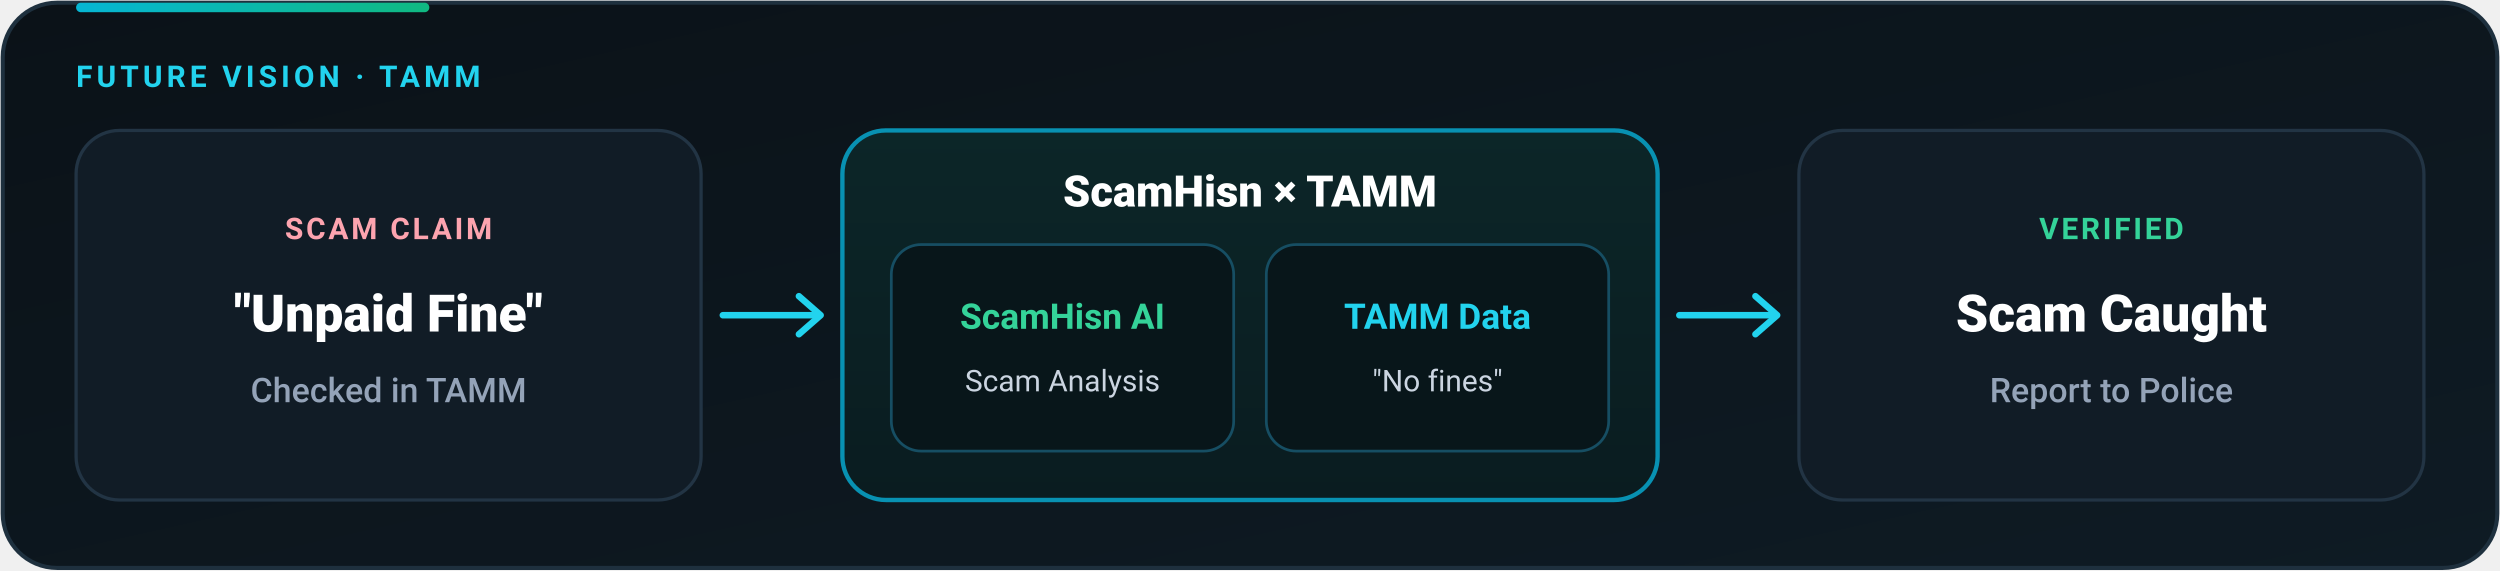
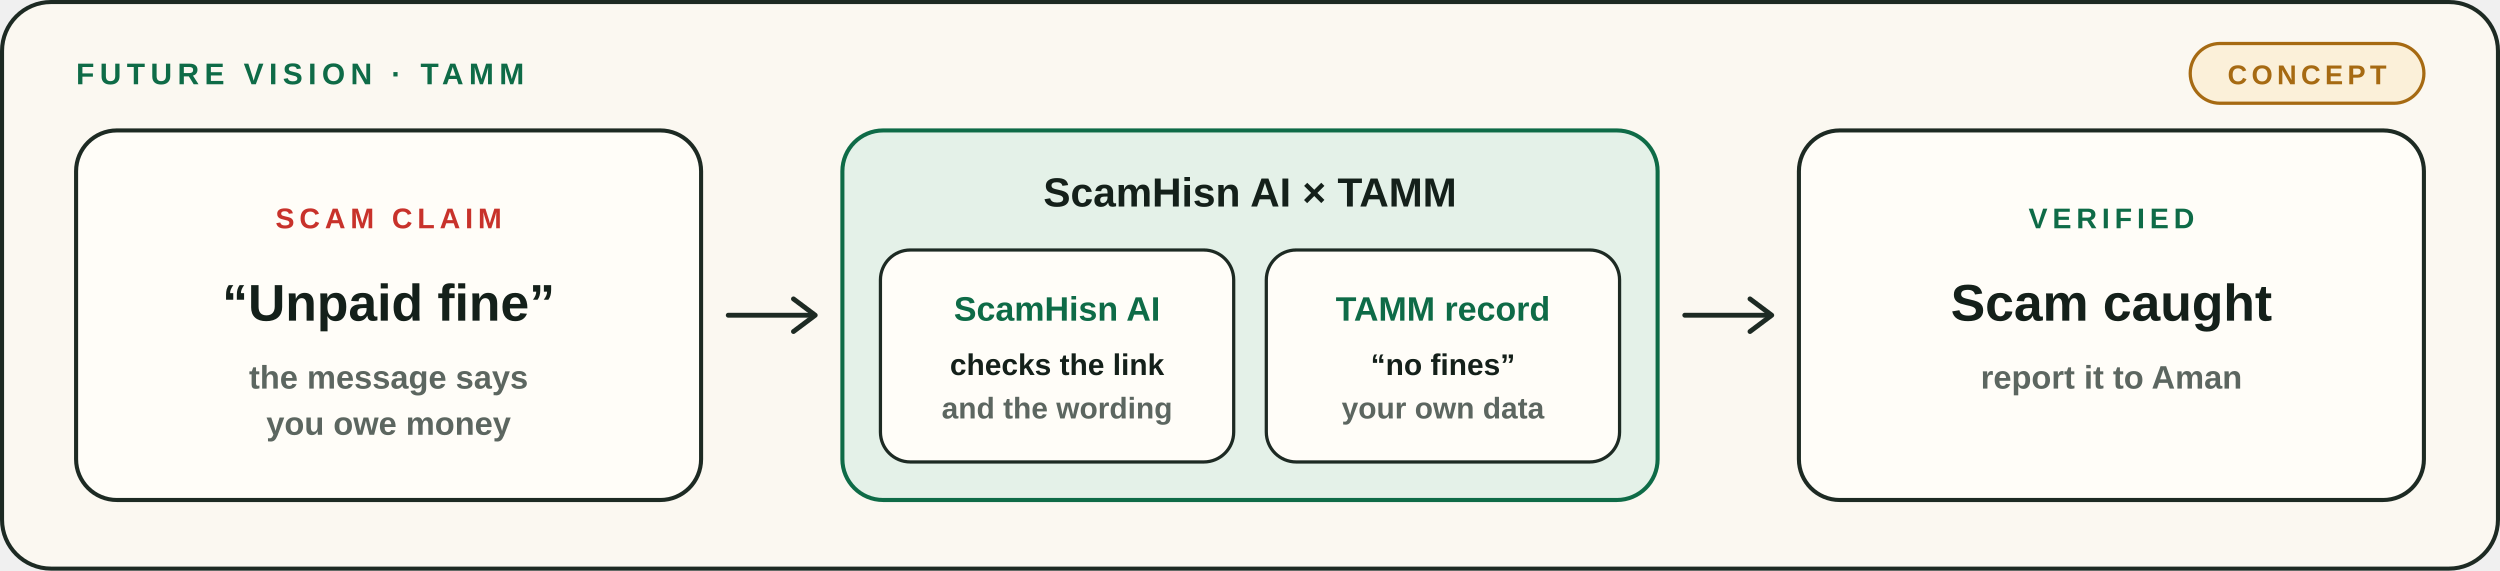
- <svg xmlns="http://www.w3.org/2000/svg" viewBox="0 0 920 210" width="920" height="210" role="img" aria-label="Future Vision TAMM Integration Flow">
-   <defs>
-     <linearGradient id="bg3" x1="0" y1="0" x2="1" y2="1">
-       <stop offset="0%" stop-color="#0b1218" />
-       <stop offset="100%" stop-color="#0e1b24" />
-     </linearGradient>
-     <linearGradient id="mid3" x1="0" y1="0" x2="0" y2="1">
-       <stop offset="0%" stop-color="#0c2628" />
-       <stop offset="100%" stop-color="#0a1c20" />
-     </linearGradient>
-     <linearGradient id="bar3" x1="0" y1="0" x2="1" y2="0">
-       <stop offset="0%" stop-color="#06b6d4" />
-       <stop offset="100%" stop-color="#10b981" />
-     </linearGradient>
-   </defs>
-   <rect x="1" y="1" width="918" height="208" rx="20" fill="url(#bg3)" stroke="#1e303e" stroke-width="1.5" />
-   <rect x="28" y="1" width="130" height="3.5" rx="1.75" fill="url(#bar3)" />
-   <text x="28" y="32" fill="#22d3ee" font-family="-apple-system, BlinkMacSystemFont, 'Segoe UI', Roboto, sans-serif" font-size="11" font-weight="700" letter-spacing="1.5">FUTURE VISION · TAMM</text>
-   <rect x="28" y="48" width="230" height="136" rx="16" fill="#111c26" stroke="#223444" stroke-width="1.2" />
-   <text x="143" y="88" text-anchor="middle" fill="#fda4af" font-family="-apple-system, BlinkMacSystemFont, 'Segoe UI', Roboto, sans-serif" font-size="11" font-weight="700" letter-spacing="1">SCAM CLAIM</text>
-   <text x="143" y="122" text-anchor="middle" fill="#ffffff" font-family="-apple-system, BlinkMacSystemFont, 'Segoe UI', Roboto, sans-serif" font-size="19" font-weight="800">"Unpaid Fine"</text>
-   <text x="143" y="148" text-anchor="middle" fill="#94a3b8" font-family="-apple-system, BlinkMacSystemFont, 'Segoe UI', Roboto, sans-serif" font-size="12.5" font-weight="500">Checked in TAMM</text>
-   <line x1="266" y1="116" x2="300" y2="116" stroke="#22d3ee" stroke-width="2.4" stroke-linecap="round" />
-   <polyline points="294,109 302,116 294,123" fill="none" stroke="#22d3ee" stroke-width="2.4" stroke-linecap="round" stroke-linejoin="round" />
-   <rect x="310" y="48" width="300" height="136" rx="16" fill="url(#mid3)" stroke="#0891b2" stroke-width="1.6" />
-   <text x="460" y="76" text-anchor="middle" fill="#ffffff" font-family="-apple-system, BlinkMacSystemFont, 'Segoe UI', Roboto, sans-serif" font-size="16" font-weight="800">ScamHisn × TAMM</text>
-   <rect x="328" y="90" width="126" height="76" rx="11" fill="#08161a" stroke="#164e63" stroke-width="1" />
-   <text x="391" y="121" text-anchor="middle" fill="#34d399" font-family="-apple-system, BlinkMacSystemFont, 'Segoe UI', Roboto, sans-serif" font-size="13" font-weight="700">ScamHisn AI</text>
-   <text x="391" y="144" text-anchor="middle" fill="#cbd5e1" font-family="-apple-system, BlinkMacSystemFont, 'Segoe UI', Roboto, sans-serif" font-size="11">Scam Analysis</text>
-   <rect x="466" y="90" width="126" height="76" rx="11" fill="#08161a" stroke="#164e63" stroke-width="1" />
-   <text x="529" y="121" text-anchor="middle" fill="#22d3ee" font-family="-apple-system, BlinkMacSystemFont, 'Segoe UI', Roboto, sans-serif" font-size="13" font-weight="700">TAMM Data</text>
-   <text x="529" y="144" text-anchor="middle" fill="#cbd5e1" font-family="-apple-system, BlinkMacSystemFont, 'Segoe UI', Roboto, sans-serif" font-size="11">"No fines"</text>
-   <line x1="618" y1="116" x2="652" y2="116" stroke="#22d3ee" stroke-width="2.4" stroke-linecap="round" />
-   <polyline points="646,109 654,116 646,123" fill="none" stroke="#22d3ee" stroke-width="2.4" stroke-linecap="round" stroke-linejoin="round" />
-   <rect x="662" y="48" width="230" height="136" rx="16" fill="#111c26" stroke="#223444" stroke-width="1.2" />
-   <text x="777" y="88" text-anchor="middle" fill="#34d399" font-family="-apple-system, BlinkMacSystemFont, 'Segoe UI', Roboto, sans-serif" font-size="11" font-weight="700" letter-spacing="1">VERIFIED</text>
-   <text x="777" y="122" text-anchor="middle" fill="#ffffff" font-family="-apple-system, BlinkMacSystemFont, 'Segoe UI', Roboto, sans-serif" font-size="19" font-weight="800">Scam Caught</text>
-   <text x="777" y="148" text-anchor="middle" fill="#94a3b8" font-family="-apple-system, BlinkMacSystemFont, 'Segoe UI', Roboto, sans-serif" font-size="12.5" font-weight="500">Report to Police</text>
+ <svg xmlns="http://www.w3.org/2000/svg" width="920" height="210" viewBox="0 0 920 210" fill="none">
+   <rect x="0.75" y="0.75" width="918.5" height="208.5" rx="18" fill="#FBF8F1" stroke="#1D2A23" stroke-width="1.5" />
+   <text x="28" y="31" fill="#0E6B47" font-family="Nunito, 'Segoe UI', system-ui, -apple-system, 'Helvetica Neue', Arial, sans-serif" font-size="11" font-weight="800" letter-spacing="2">FUTURE VISION · TAMM</text>
+   <rect x="806" y="16" width="86" height="22" rx="11" fill="#FBF0D9" stroke="#A66A12" stroke-width="1.2" />
+   <text x="849" y="31" text-anchor="middle" fill="#A66A12" font-family="Nunito, 'Segoe UI', system-ui, -apple-system, 'Helvetica Neue', Arial, sans-serif" font-size="10" font-weight="800" letter-spacing="1.6">CONCEPT</text>
+   <rect x="28" y="48" width="230" height="136" rx="15" fill="#FFFDF8" stroke="#1D2A23" stroke-width="1.5" />
+   <text x="143" y="84" text-anchor="middle" fill="#C8322B" font-family="Nunito, 'Segoe UI', system-ui, -apple-system, 'Helvetica Neue', Arial, sans-serif" font-size="10.5" font-weight="800" letter-spacing="1.8">SCAM CLAIM</text>
+   <text x="143" y="118" text-anchor="middle" fill="#14201A" font-family="Nunito, 'Segoe UI', system-ui, -apple-system, 'Helvetica Neue', Arial, sans-serif" font-size="19" font-weight="800">“Unpaid fine”</text>
+   <text x="143" y="143" text-anchor="middle" fill="#5C6660" font-family="Nunito, 'Segoe UI', system-ui, -apple-system, 'Helvetica Neue', Arial, sans-serif" font-size="12" font-weight="600">the message says</text>
+   <text x="143" y="160" text-anchor="middle" fill="#5C6660" font-family="Nunito, 'Segoe UI', system-ui, -apple-system, 'Helvetica Neue', Arial, sans-serif" font-size="12" font-weight="600">you owe money</text>
+   <path d="M268 116H298" stroke="#1D2A23" stroke-width="1.8" stroke-linecap="round" />
+   <path d="M292 110L300 116L292 122" stroke="#1D2A23" stroke-width="1.8" stroke-linecap="round" stroke-linejoin="round" />
+   <rect x="310" y="48" width="300" height="136" rx="15" fill="#E4F1E8" stroke="#0E6B47" stroke-width="1.5" />
+   <text x="460" y="76" text-anchor="middle" fill="#14201A" font-family="Nunito, 'Segoe UI', system-ui, -apple-system, 'Helvetica Neue', Arial, sans-serif" font-size="15" font-weight="800">ScamHisn AI × TAMM</text>
+   <rect x="324" y="92" width="130" height="78" rx="11" fill="#FFFDF8" stroke="#1D2A23" stroke-width="1.2" />
+   <text x="389" y="118" text-anchor="middle" fill="#0E6B47" font-family="Nunito, 'Segoe UI', system-ui, -apple-system, 'Helvetica Neue', Arial, sans-serif" font-size="12.5" font-weight="800">ScamHisn AI</text>
+   <text x="389" y="138" text-anchor="middle" fill="#14201A" font-family="Nunito, 'Segoe UI', system-ui, -apple-system, 'Helvetica Neue', Arial, sans-serif" font-size="11" font-weight="600">checks the link</text>
+   <text x="389" y="154" text-anchor="middle" fill="#5C6660" font-family="Nunito, 'Segoe UI', system-ui, -apple-system, 'Helvetica Neue', Arial, sans-serif" font-size="11" font-weight="600">and the wording</text>
+   <rect x="466" y="92" width="130" height="78" rx="11" fill="#FFFDF8" stroke="#1D2A23" stroke-width="1.2" />
+   <text x="531" y="118" text-anchor="middle" fill="#0E6B47" font-family="Nunito, 'Segoe UI', system-ui, -apple-system, 'Helvetica Neue', Arial, sans-serif" font-size="12.5" font-weight="800">TAMM record</text>
+   <text x="531" y="138" text-anchor="middle" fill="#14201A" font-family="Nunito, 'Segoe UI', system-ui, -apple-system, 'Helvetica Neue', Arial, sans-serif" font-size="11" font-weight="600">“no fines”</text>
+   <text x="531" y="154" text-anchor="middle" fill="#5C6660" font-family="Nunito, 'Segoe UI', system-ui, -apple-system, 'Helvetica Neue', Arial, sans-serif" font-size="11" font-weight="600">your own data</text>
+   <path d="M620 116H650" stroke="#1D2A23" stroke-width="1.8" stroke-linecap="round" />
+   <path d="M644 110L652 116L644 122" stroke="#1D2A23" stroke-width="1.8" stroke-linecap="round" stroke-linejoin="round" />
+   <rect x="662" y="48" width="230" height="136" rx="15" fill="#FFFDF8" stroke="#1D2A23" stroke-width="1.5" />
+   <text x="777" y="84" text-anchor="middle" fill="#0E6B47" font-family="Nunito, 'Segoe UI', system-ui, -apple-system, 'Helvetica Neue', Arial, sans-serif" font-size="10.5" font-weight="800" letter-spacing="1.8">VERIFIED</text>
+   <text x="777" y="118" text-anchor="middle" fill="#14201A" font-family="Nunito, 'Segoe UI', system-ui, -apple-system, 'Helvetica Neue', Arial, sans-serif" font-size="19" font-weight="800">Scam caught</text>
+   <text x="777" y="143" text-anchor="middle" fill="#5C6660" font-family="Nunito, 'Segoe UI', system-ui, -apple-system, 'Helvetica Neue', Arial, sans-serif" font-size="12" font-weight="600">report it to Aman</text>
</svg>
